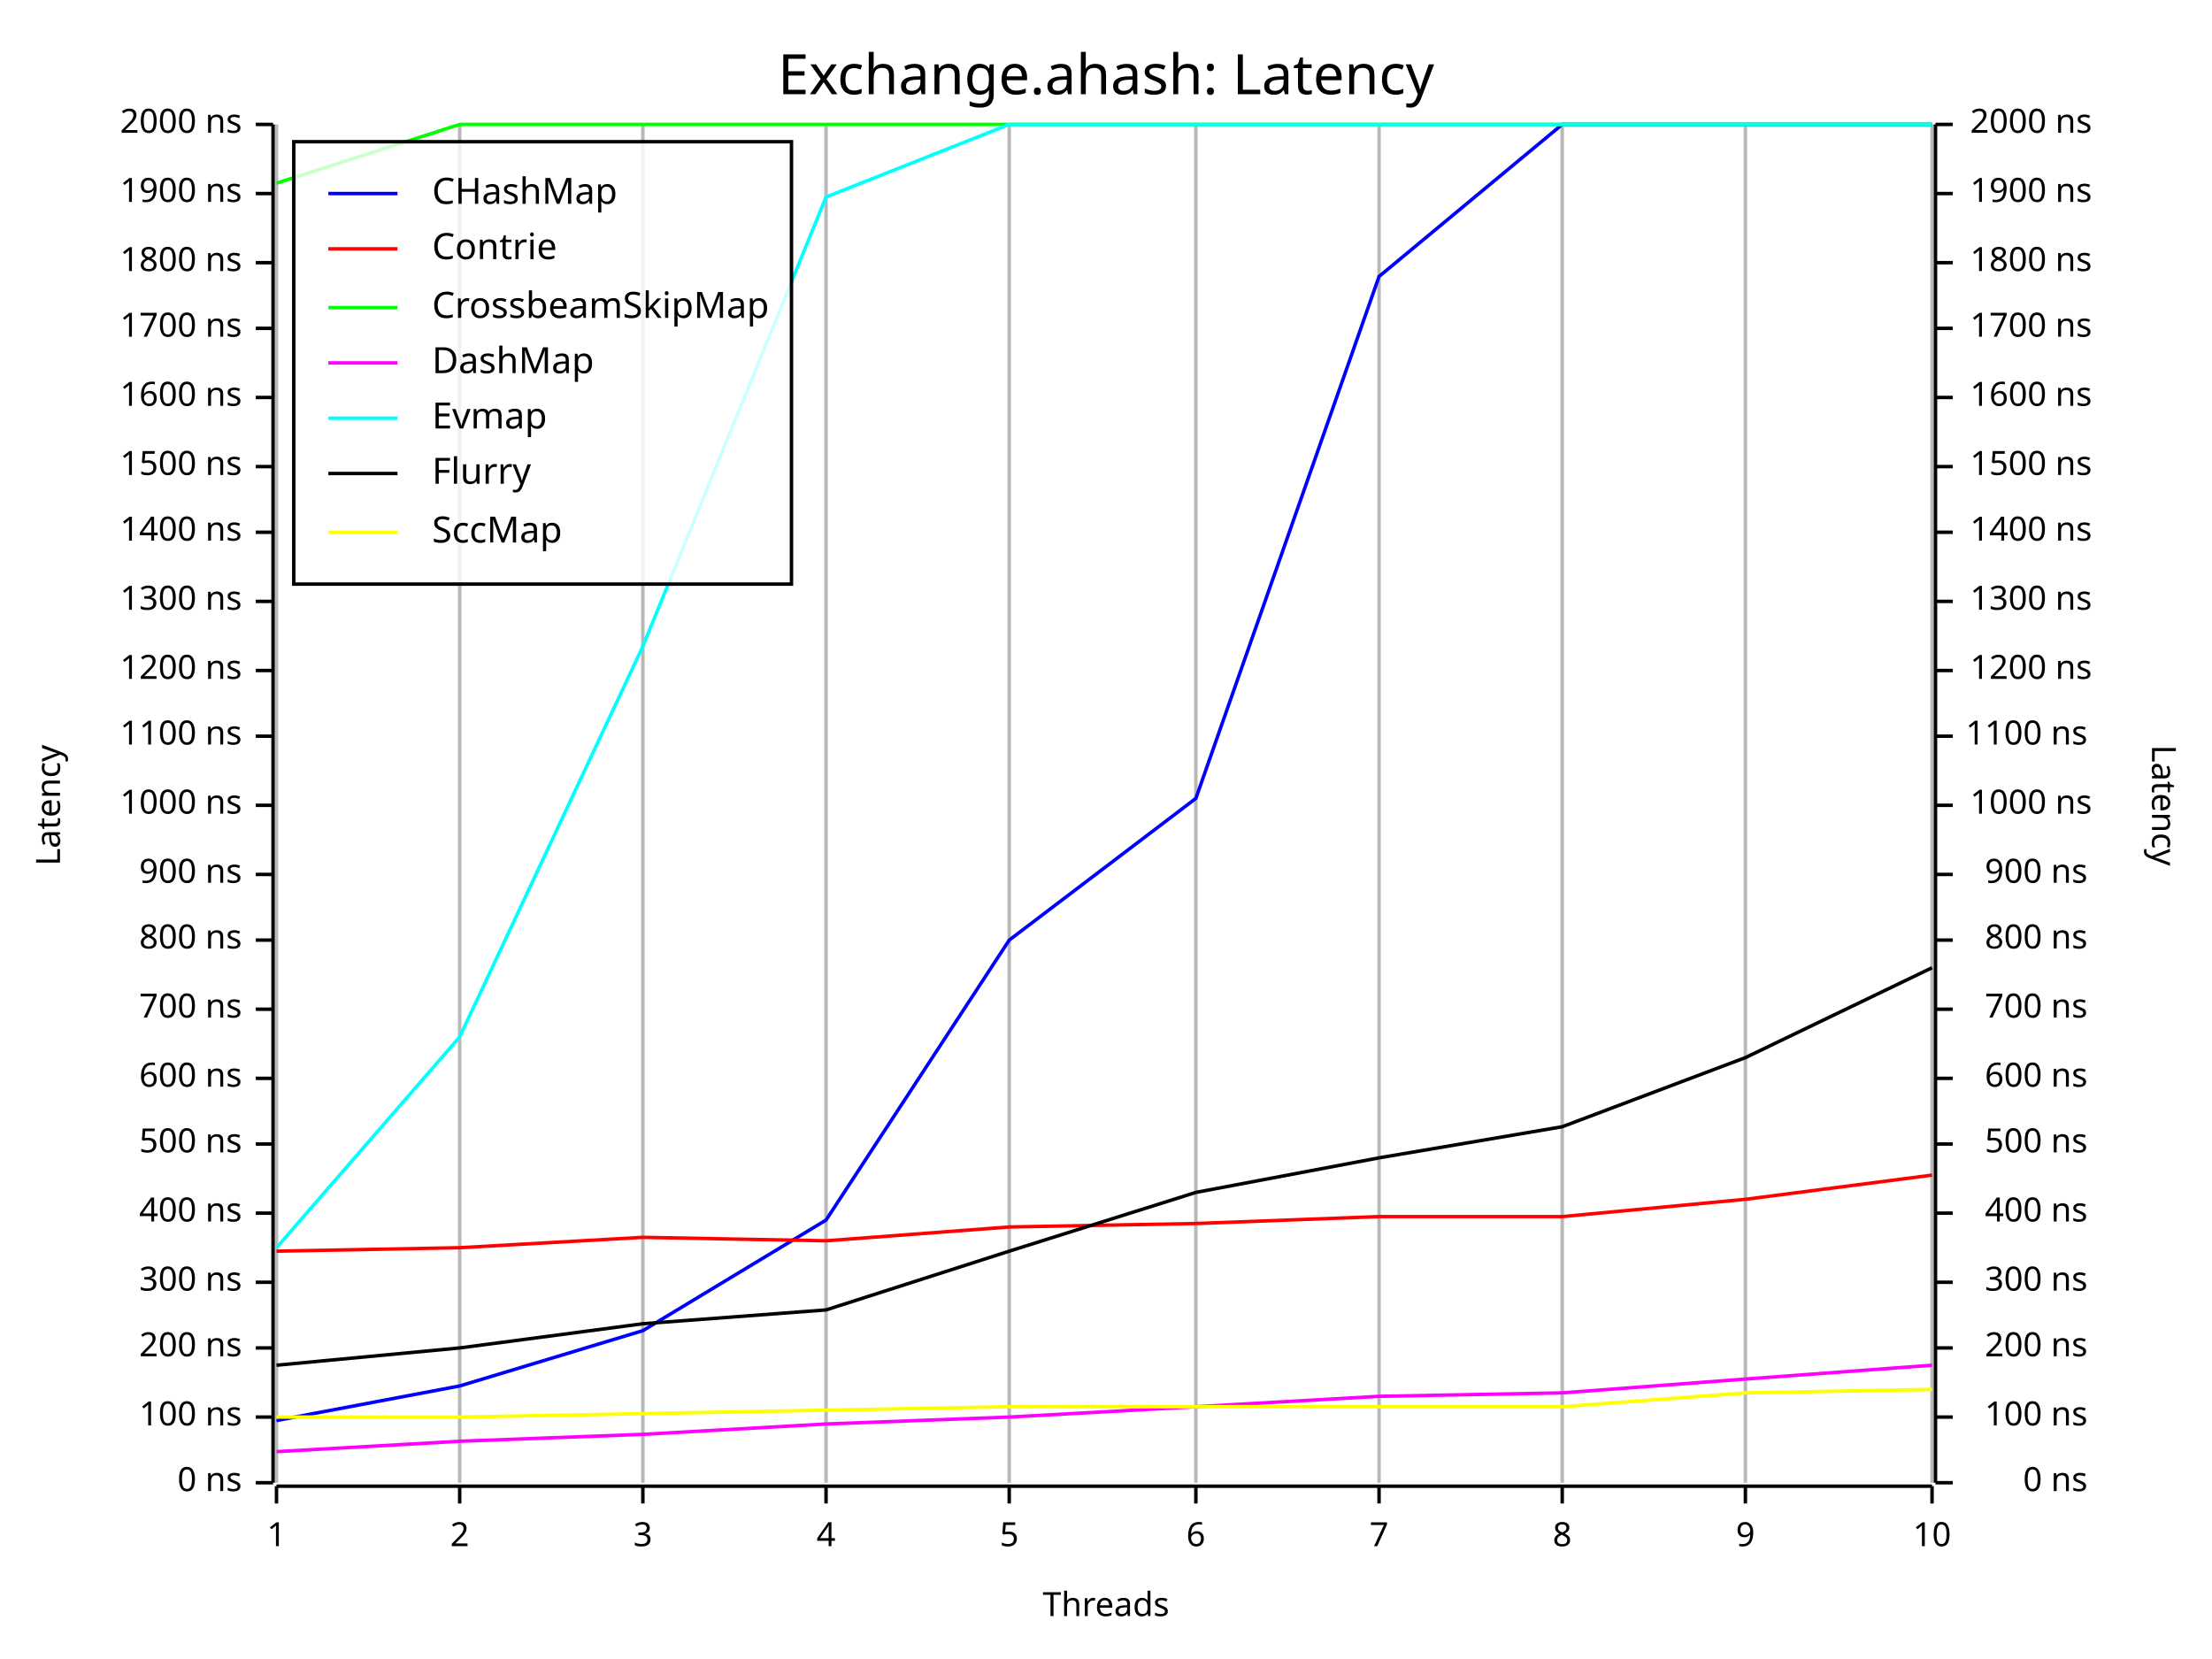
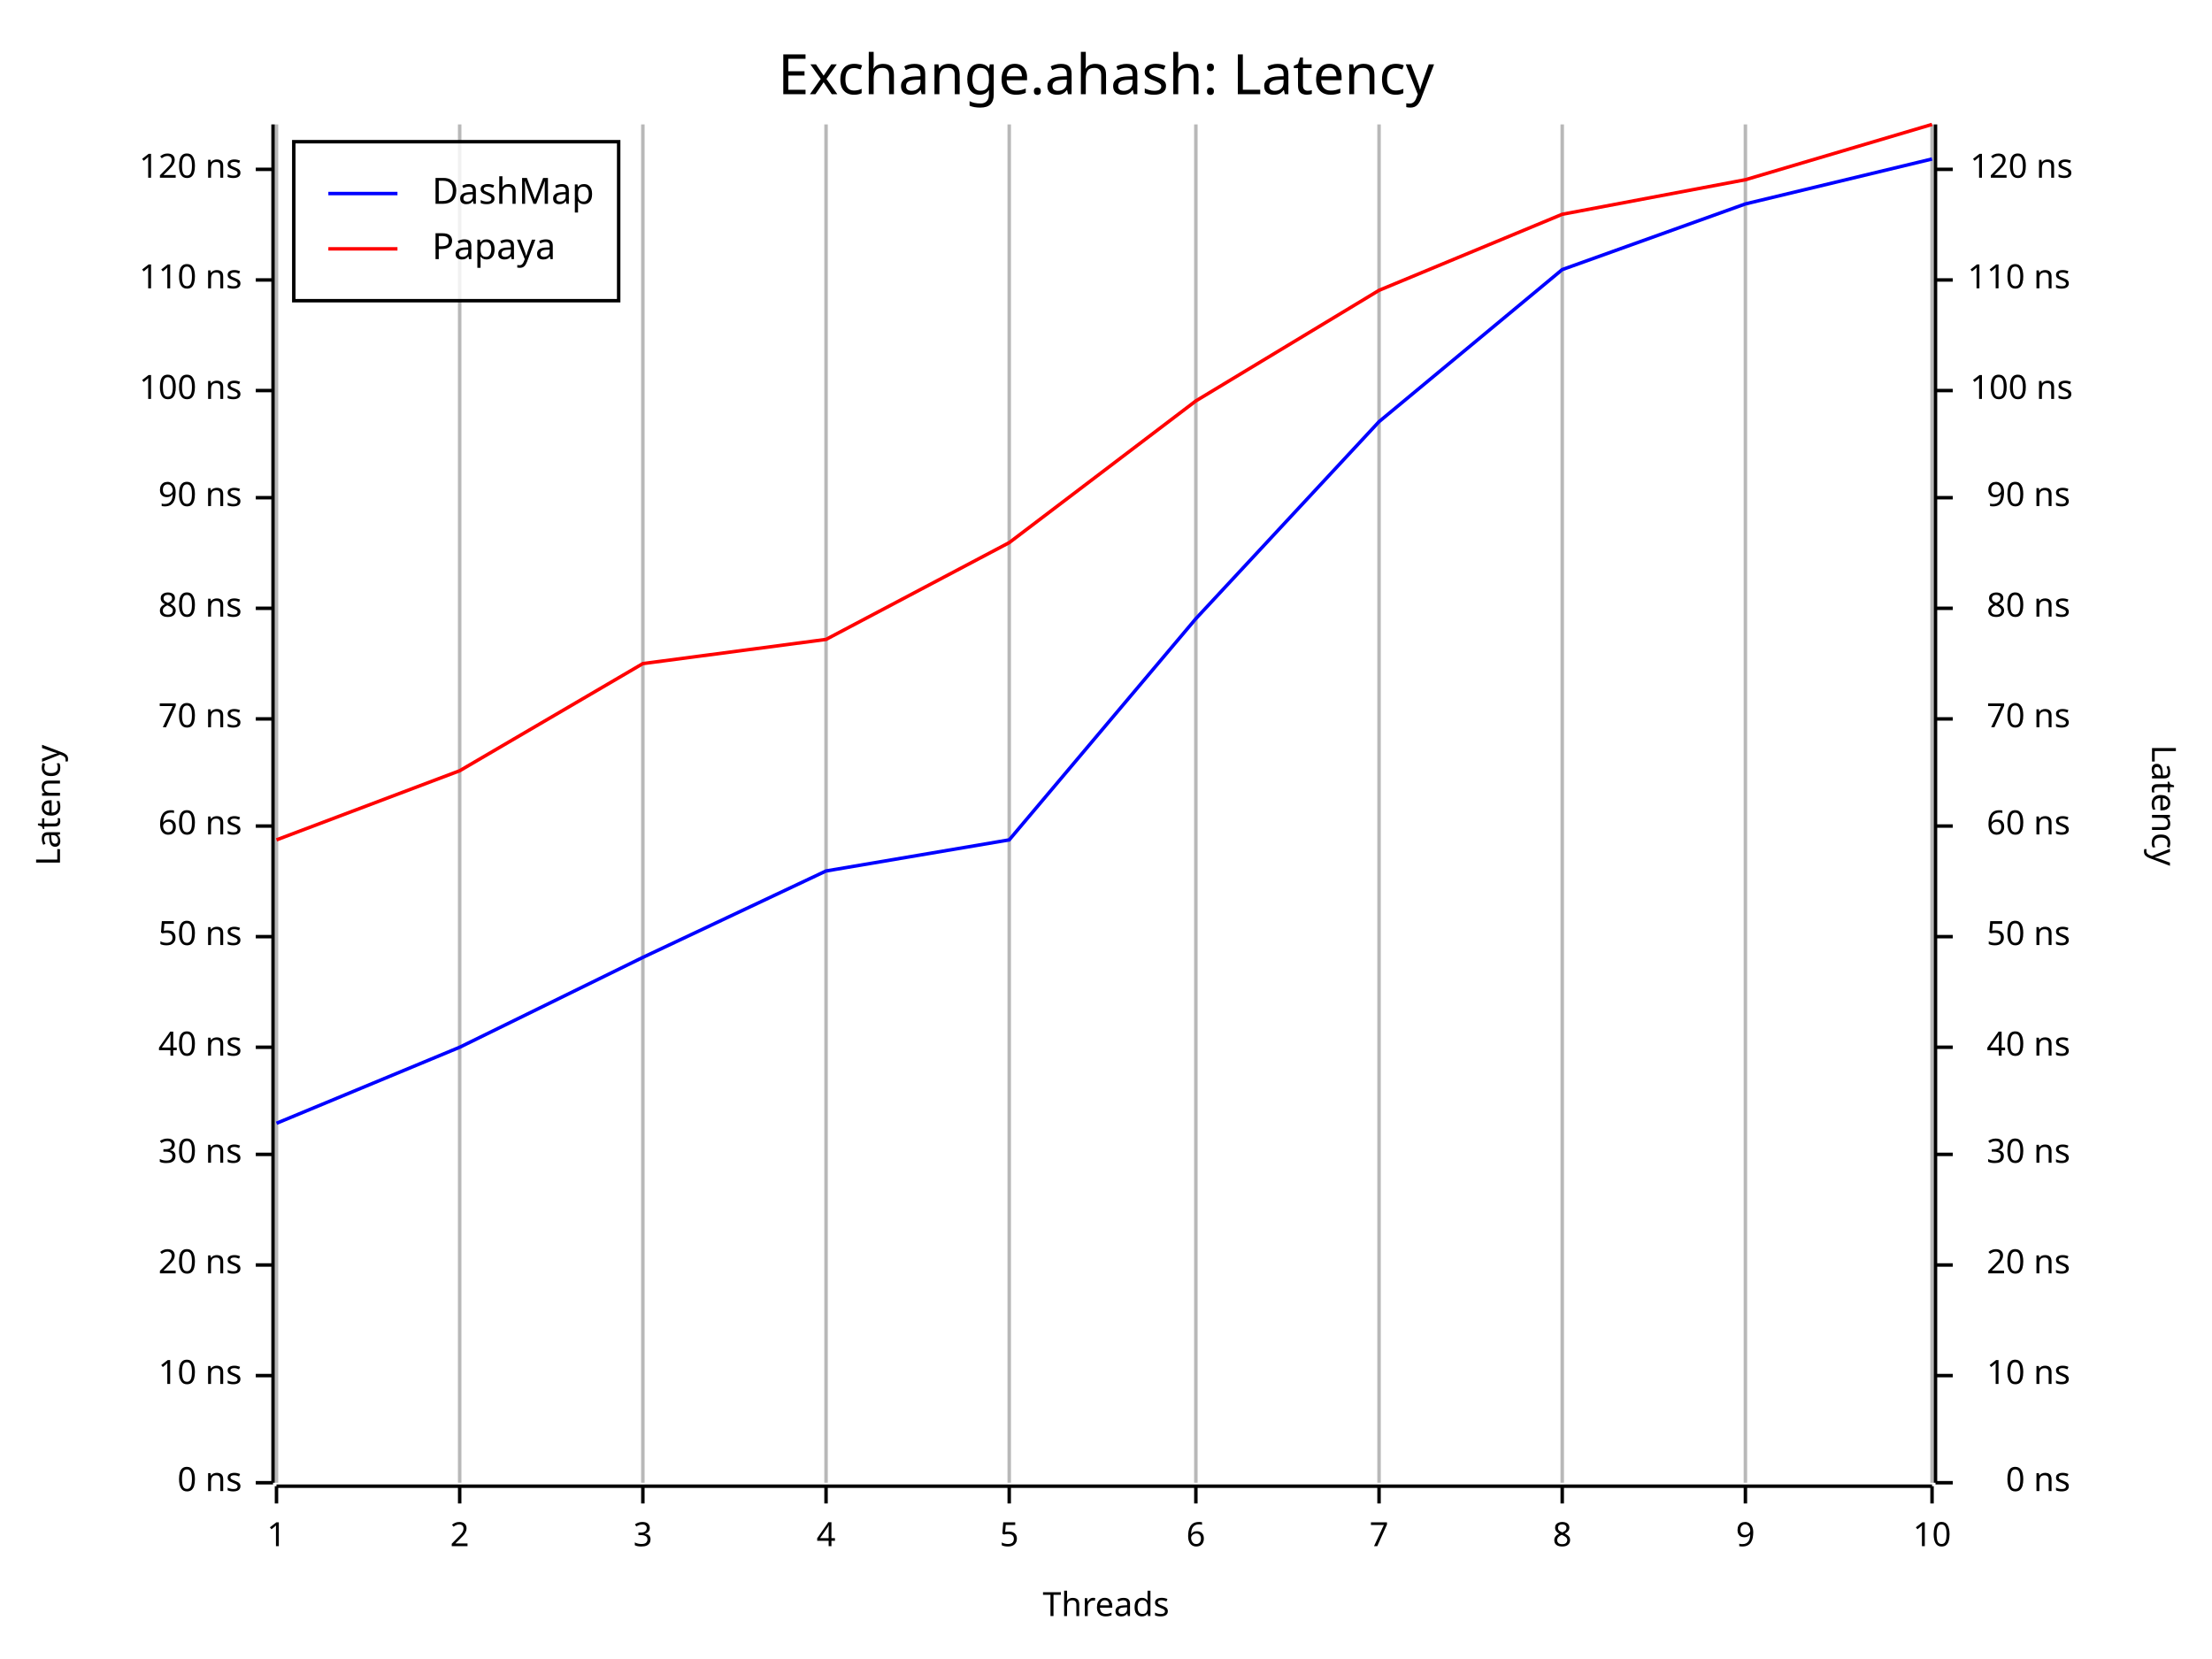
<svg xmlns="http://www.w3.org/2000/svg" width="640" height="480" viewBox="0 0 640 480">
  <rect x="0" y="0" width="640" height="480" opacity="1" fill="#FFFFFF" stroke="none" />
  <text x="320" y="15" dy="0.76em" text-anchor="middle" font-family="Fira Code" font-size="16.129" opacity="1" fill="#000000">
Exchange.ahash: Latency
</text>
  <line opacity="0.1" stroke="#000000" stroke-width="1" x1="80" y1="429" x2="80" y2="36" />
  <line opacity="0.1" stroke="#000000" stroke-width="1" x1="133" y1="429" x2="133" y2="36" />
  <line opacity="0.1" stroke="#000000" stroke-width="1" x1="186" y1="429" x2="186" y2="36" />
  <line opacity="0.1" stroke="#000000" stroke-width="1" x1="239" y1="429" x2="239" y2="36" />
  <line opacity="0.1" stroke="#000000" stroke-width="1" x1="292" y1="429" x2="292" y2="36" />
  <line opacity="0.1" stroke="#000000" stroke-width="1" x1="346" y1="429" x2="346" y2="36" />
  <line opacity="0.1" stroke="#000000" stroke-width="1" x1="399" y1="429" x2="399" y2="36" />
  <line opacity="0.1" stroke="#000000" stroke-width="1" x1="452" y1="429" x2="452" y2="36" />
  <line opacity="0.1" stroke="#000000" stroke-width="1" x1="505" y1="429" x2="505" y2="36" />
  <line opacity="0.1" stroke="#000000" stroke-width="1" x1="559" y1="429" x2="559" y2="36" />
  <text x="10" y="233" dy="0.76em" text-anchor="middle" font-family="sans-serif" font-size="9.677" opacity="1" fill="#000000" transform="rotate(270, 10, 233)">
Latency
</text>
  <text x="320" y="470" dy="-0.5ex" text-anchor="middle" font-family="sans-serif" font-size="9.677" opacity="1" fill="#000000">
Threads
</text>
  <text x="630" y="233" dy="0.76em" text-anchor="middle" font-family="sans-serif" font-size="9.677" opacity="1" fill="#000000" transform="rotate(90, 630, 233)">
Latency
</text>
  <line opacity="0.2" stroke="#000000" stroke-width="1" x1="80" y1="429" x2="80" y2="36" />
  <line opacity="0.2" stroke="#000000" stroke-width="1" x1="133" y1="429" x2="133" y2="36" />
  <line opacity="0.2" stroke="#000000" stroke-width="1" x1="186" y1="429" x2="186" y2="36" />
  <line opacity="0.2" stroke="#000000" stroke-width="1" x1="239" y1="429" x2="239" y2="36" />
  <line opacity="0.2" stroke="#000000" stroke-width="1" x1="292" y1="429" x2="292" y2="36" />
  <line opacity="0.2" stroke="#000000" stroke-width="1" x1="346" y1="429" x2="346" y2="36" />
  <line opacity="0.2" stroke="#000000" stroke-width="1" x1="399" y1="429" x2="399" y2="36" />
  <line opacity="0.2" stroke="#000000" stroke-width="1" x1="452" y1="429" x2="452" y2="36" />
  <line opacity="0.2" stroke="#000000" stroke-width="1" x1="505" y1="429" x2="505" y2="36" />
  <line opacity="0.2" stroke="#000000" stroke-width="1" x1="559" y1="429" x2="559" y2="36" />
  <polyline fill="none" opacity="1" stroke="#000000" stroke-width="1" points="79,36 79,429 " />
  <text x="70" y="429" dy="0.5ex" text-anchor="end" font-family="sans-serif" font-size="9.677" opacity="1" fill="#000000">
0 ns
</text>
  <polyline fill="none" opacity="1" stroke="#000000" stroke-width="1" points="74,429 79,429 " />
-   <text x="70" y="410" dy="0.5ex" text-anchor="end" font-family="sans-serif" font-size="9.677" opacity="1" fill="#000000">
+   <text x="70" y="398" dy="0.5ex" text-anchor="end" font-family="sans-serif" font-size="9.677" opacity="1" fill="#000000">
+ 10 ns
+ </text>
+   <polyline fill="none" opacity="1" stroke="#000000" stroke-width="1" points="74,398 79,398 " />
+   <text x="70" y="366" dy="0.5ex" text-anchor="end" font-family="sans-serif" font-size="9.677" opacity="1" fill="#000000">
+ 20 ns
+ </text>
+   <polyline fill="none" opacity="1" stroke="#000000" stroke-width="1" points="74,366 79,366 " />
+   <text x="70" y="334" dy="0.5ex" text-anchor="end" font-family="sans-serif" font-size="9.677" opacity="1" fill="#000000">
+ 30 ns
+ </text>
+   <polyline fill="none" opacity="1" stroke="#000000" stroke-width="1" points="74,334 79,334 " />
+   <text x="70" y="303" dy="0.5ex" text-anchor="end" font-family="sans-serif" font-size="9.677" opacity="1" fill="#000000">
+ 40 ns
+ </text>
+   <polyline fill="none" opacity="1" stroke="#000000" stroke-width="1" points="74,303 79,303 " />
+   <text x="70" y="271" dy="0.5ex" text-anchor="end" font-family="sans-serif" font-size="9.677" opacity="1" fill="#000000">
+ 50 ns
+ </text>
+   <polyline fill="none" opacity="1" stroke="#000000" stroke-width="1" points="74,271 79,271 " />
+   <text x="70" y="239" dy="0.5ex" text-anchor="end" font-family="sans-serif" font-size="9.677" opacity="1" fill="#000000">
+ 60 ns
+ </text>
+   <polyline fill="none" opacity="1" stroke="#000000" stroke-width="1" points="74,239 79,239 " />
+   <text x="70" y="208" dy="0.5ex" text-anchor="end" font-family="sans-serif" font-size="9.677" opacity="1" fill="#000000">
+ 70 ns
+ </text>
+   <polyline fill="none" opacity="1" stroke="#000000" stroke-width="1" points="74,208 79,208 " />
+   <text x="70" y="176" dy="0.5ex" text-anchor="end" font-family="sans-serif" font-size="9.677" opacity="1" fill="#000000">
+ 80 ns
+ </text>
+   <polyline fill="none" opacity="1" stroke="#000000" stroke-width="1" points="74,176 79,176 " />
+   <text x="70" y="144" dy="0.5ex" text-anchor="end" font-family="sans-serif" font-size="9.677" opacity="1" fill="#000000">
+ 90 ns
+ </text>
+   <polyline fill="none" opacity="1" stroke="#000000" stroke-width="1" points="74,144 79,144 " />
+   <text x="70" y="113" dy="0.5ex" text-anchor="end" font-family="sans-serif" font-size="9.677" opacity="1" fill="#000000">
100 ns
</text>
-   <polyline fill="none" opacity="1" stroke="#000000" stroke-width="1" points="74,410 79,410 " />
-   <text x="70" y="390" dy="0.5ex" text-anchor="end" font-family="sans-serif" font-size="9.677" opacity="1" fill="#000000">
- 200 ns
+   <polyline fill="none" opacity="1" stroke="#000000" stroke-width="1" points="74,113 79,113 " />
+   <text x="70" y="81" dy="0.5ex" text-anchor="end" font-family="sans-serif" font-size="9.677" opacity="1" fill="#000000">
+ 110 ns
</text>
-   <polyline fill="none" opacity="1" stroke="#000000" stroke-width="1" points="74,390 79,390 " />
-   <text x="70" y="371" dy="0.5ex" text-anchor="end" font-family="sans-serif" font-size="9.677" opacity="1" fill="#000000">
- 300 ns
+   <polyline fill="none" opacity="1" stroke="#000000" stroke-width="1" points="74,81 79,81 " />
+   <text x="70" y="49" dy="0.5ex" text-anchor="end" font-family="sans-serif" font-size="9.677" opacity="1" fill="#000000">
+ 120 ns
</text>
-   <polyline fill="none" opacity="1" stroke="#000000" stroke-width="1" points="74,371 79,371 " />
-   <text x="70" y="351" dy="0.5ex" text-anchor="end" font-family="sans-serif" font-size="9.677" opacity="1" fill="#000000">
- 400 ns
- </text>
-   <polyline fill="none" opacity="1" stroke="#000000" stroke-width="1" points="74,351 79,351 " />
-   <text x="70" y="331" dy="0.5ex" text-anchor="end" font-family="sans-serif" font-size="9.677" opacity="1" fill="#000000">
- 500 ns
- </text>
-   <polyline fill="none" opacity="1" stroke="#000000" stroke-width="1" points="74,331 79,331 " />
-   <text x="70" y="312" dy="0.5ex" text-anchor="end" font-family="sans-serif" font-size="9.677" opacity="1" fill="#000000">
- 600 ns
- </text>
-   <polyline fill="none" opacity="1" stroke="#000000" stroke-width="1" points="74,312 79,312 " />
-   <text x="70" y="292" dy="0.5ex" text-anchor="end" font-family="sans-serif" font-size="9.677" opacity="1" fill="#000000">
- 700 ns
- </text>
-   <polyline fill="none" opacity="1" stroke="#000000" stroke-width="1" points="74,292 79,292 " />
-   <text x="70" y="272" dy="0.5ex" text-anchor="end" font-family="sans-serif" font-size="9.677" opacity="1" fill="#000000">
- 800 ns
- </text>
-   <polyline fill="none" opacity="1" stroke="#000000" stroke-width="1" points="74,272 79,272 " />
-   <text x="70" y="253" dy="0.5ex" text-anchor="end" font-family="sans-serif" font-size="9.677" opacity="1" fill="#000000">
- 900 ns
- </text>
-   <polyline fill="none" opacity="1" stroke="#000000" stroke-width="1" points="74,253 79,253 " />
-   <text x="70" y="233" dy="0.5ex" text-anchor="end" font-family="sans-serif" font-size="9.677" opacity="1" fill="#000000">
- 1000 ns
- </text>
-   <polyline fill="none" opacity="1" stroke="#000000" stroke-width="1" points="74,233 79,233 " />
-   <text x="70" y="213" dy="0.5ex" text-anchor="end" font-family="sans-serif" font-size="9.677" opacity="1" fill="#000000">
- 1100 ns
- </text>
-   <polyline fill="none" opacity="1" stroke="#000000" stroke-width="1" points="74,213 79,213 " />
-   <text x="70" y="194" dy="0.5ex" text-anchor="end" font-family="sans-serif" font-size="9.677" opacity="1" fill="#000000">
- 1200 ns
- </text>
-   <polyline fill="none" opacity="1" stroke="#000000" stroke-width="1" points="74,194 79,194 " />
-   <text x="70" y="174" dy="0.5ex" text-anchor="end" font-family="sans-serif" font-size="9.677" opacity="1" fill="#000000">
- 1300 ns
- </text>
-   <polyline fill="none" opacity="1" stroke="#000000" stroke-width="1" points="74,174 79,174 " />
-   <text x="70" y="154" dy="0.5ex" text-anchor="end" font-family="sans-serif" font-size="9.677" opacity="1" fill="#000000">
- 1400 ns
- </text>
-   <polyline fill="none" opacity="1" stroke="#000000" stroke-width="1" points="74,154 79,154 " />
-   <text x="70" y="135" dy="0.5ex" text-anchor="end" font-family="sans-serif" font-size="9.677" opacity="1" fill="#000000">
- 1500 ns
- </text>
-   <polyline fill="none" opacity="1" stroke="#000000" stroke-width="1" points="74,135 79,135 " />
-   <text x="70" y="115" dy="0.5ex" text-anchor="end" font-family="sans-serif" font-size="9.677" opacity="1" fill="#000000">
- 1600 ns
- </text>
-   <polyline fill="none" opacity="1" stroke="#000000" stroke-width="1" points="74,115 79,115 " />
-   <text x="70" y="95" dy="0.5ex" text-anchor="end" font-family="sans-serif" font-size="9.677" opacity="1" fill="#000000">
- 1700 ns
- </text>
-   <polyline fill="none" opacity="1" stroke="#000000" stroke-width="1" points="74,95 79,95 " />
-   <text x="70" y="76" dy="0.5ex" text-anchor="end" font-family="sans-serif" font-size="9.677" opacity="1" fill="#000000">
- 1800 ns
- </text>
-   <polyline fill="none" opacity="1" stroke="#000000" stroke-width="1" points="74,76 79,76 " />
-   <text x="70" y="56" dy="0.5ex" text-anchor="end" font-family="sans-serif" font-size="9.677" opacity="1" fill="#000000">
- 1900 ns
- </text>
-   <polyline fill="none" opacity="1" stroke="#000000" stroke-width="1" points="74,56 79,56 " />
-   <text x="70" y="36" dy="0.5ex" text-anchor="end" font-family="sans-serif" font-size="9.677" opacity="1" fill="#000000">
- 2000 ns
- </text>
-   <polyline fill="none" opacity="1" stroke="#000000" stroke-width="1" points="74,36 79,36 " />
+   <polyline fill="none" opacity="1" stroke="#000000" stroke-width="1" points="74,49 79,49 " />
  <polyline fill="none" opacity="1" stroke="#000000" stroke-width="1" points="80,430 559,430 " />
  <text x="80" y="440" dy="0.76em" text-anchor="middle" font-family="sans-serif" font-size="9.677" opacity="1" fill="#000000">
1
</text>
  <polyline fill="none" opacity="1" stroke="#000000" stroke-width="1" points="80,430 80,435 " />
  <text x="133" y="440" dy="0.76em" text-anchor="middle" font-family="sans-serif" font-size="9.677" opacity="1" fill="#000000">
2
</text>
  <polyline fill="none" opacity="1" stroke="#000000" stroke-width="1" points="133,430 133,435 " />
  <text x="186" y="440" dy="0.76em" text-anchor="middle" font-family="sans-serif" font-size="9.677" opacity="1" fill="#000000">
3
</text>
  <polyline fill="none" opacity="1" stroke="#000000" stroke-width="1" points="186,430 186,435 " />
  <text x="239" y="440" dy="0.76em" text-anchor="middle" font-family="sans-serif" font-size="9.677" opacity="1" fill="#000000">
4
</text>
  <polyline fill="none" opacity="1" stroke="#000000" stroke-width="1" points="239,430 239,435 " />
  <text x="292" y="440" dy="0.76em" text-anchor="middle" font-family="sans-serif" font-size="9.677" opacity="1" fill="#000000">
5
</text>
  <polyline fill="none" opacity="1" stroke="#000000" stroke-width="1" points="292,430 292,435 " />
  <text x="346" y="440" dy="0.76em" text-anchor="middle" font-family="sans-serif" font-size="9.677" opacity="1" fill="#000000">
6
</text>
  <polyline fill="none" opacity="1" stroke="#000000" stroke-width="1" points="346,430 346,435 " />
  <text x="399" y="440" dy="0.76em" text-anchor="middle" font-family="sans-serif" font-size="9.677" opacity="1" fill="#000000">
7
</text>
  <polyline fill="none" opacity="1" stroke="#000000" stroke-width="1" points="399,430 399,435 " />
  <text x="452" y="440" dy="0.76em" text-anchor="middle" font-family="sans-serif" font-size="9.677" opacity="1" fill="#000000">
8
</text>
  <polyline fill="none" opacity="1" stroke="#000000" stroke-width="1" points="452,430 452,435 " />
  <text x="505" y="440" dy="0.76em" text-anchor="middle" font-family="sans-serif" font-size="9.677" opacity="1" fill="#000000">
9
</text>
  <polyline fill="none" opacity="1" stroke="#000000" stroke-width="1" points="505,430 505,435 " />
  <text x="559" y="440" dy="0.76em" text-anchor="middle" font-family="sans-serif" font-size="9.677" opacity="1" fill="#000000">
10
</text>
  <polyline fill="none" opacity="1" stroke="#000000" stroke-width="1" points="559,430 559,435 " />
  <polyline fill="none" opacity="1" stroke="#000000" stroke-width="1" points="560,36 560,429 " />
-   <text x="604" y="429" dy="0.5ex" text-anchor="end" font-family="sans-serif" font-size="9.677" opacity="1" fill="#000000">
+   <text x="599" y="429" dy="0.5ex" text-anchor="end" font-family="sans-serif" font-size="9.677" opacity="1" fill="#000000">
0 ns
</text>
  <polyline fill="none" opacity="1" stroke="#000000" stroke-width="1" points="560,429 565,429 " />
-   <text x="604" y="410" dy="0.5ex" text-anchor="end" font-family="sans-serif" font-size="9.677" opacity="1" fill="#000000">
+   <text x="599" y="398" dy="0.5ex" text-anchor="end" font-family="sans-serif" font-size="9.677" opacity="1" fill="#000000">
+ 10 ns
+ </text>
+   <polyline fill="none" opacity="1" stroke="#000000" stroke-width="1" points="560,398 565,398 " />
+   <text x="599" y="366" dy="0.5ex" text-anchor="end" font-family="sans-serif" font-size="9.677" opacity="1" fill="#000000">
+ 20 ns
+ </text>
+   <polyline fill="none" opacity="1" stroke="#000000" stroke-width="1" points="560,366 565,366 " />
+   <text x="599" y="334" dy="0.5ex" text-anchor="end" font-family="sans-serif" font-size="9.677" opacity="1" fill="#000000">
+ 30 ns
+ </text>
+   <polyline fill="none" opacity="1" stroke="#000000" stroke-width="1" points="560,334 565,334 " />
+   <text x="599" y="303" dy="0.5ex" text-anchor="end" font-family="sans-serif" font-size="9.677" opacity="1" fill="#000000">
+ 40 ns
+ </text>
+   <polyline fill="none" opacity="1" stroke="#000000" stroke-width="1" points="560,303 565,303 " />
+   <text x="599" y="271" dy="0.5ex" text-anchor="end" font-family="sans-serif" font-size="9.677" opacity="1" fill="#000000">
+ 50 ns
+ </text>
+   <polyline fill="none" opacity="1" stroke="#000000" stroke-width="1" points="560,271 565,271 " />
+   <text x="599" y="239" dy="0.5ex" text-anchor="end" font-family="sans-serif" font-size="9.677" opacity="1" fill="#000000">
+ 60 ns
+ </text>
+   <polyline fill="none" opacity="1" stroke="#000000" stroke-width="1" points="560,239 565,239 " />
+   <text x="599" y="208" dy="0.5ex" text-anchor="end" font-family="sans-serif" font-size="9.677" opacity="1" fill="#000000">
+ 70 ns
+ </text>
+   <polyline fill="none" opacity="1" stroke="#000000" stroke-width="1" points="560,208 565,208 " />
+   <text x="599" y="176" dy="0.5ex" text-anchor="end" font-family="sans-serif" font-size="9.677" opacity="1" fill="#000000">
+ 80 ns
+ </text>
+   <polyline fill="none" opacity="1" stroke="#000000" stroke-width="1" points="560,176 565,176 " />
+   <text x="599" y="144" dy="0.5ex" text-anchor="end" font-family="sans-serif" font-size="9.677" opacity="1" fill="#000000">
+ 90 ns
+ </text>
+   <polyline fill="none" opacity="1" stroke="#000000" stroke-width="1" points="560,144 565,144 " />
+   <text x="570" y="113" dy="0.5ex" text-anchor="start" font-family="sans-serif" font-size="9.677" opacity="1" fill="#000000">
100 ns
</text>
-   <polyline fill="none" opacity="1" stroke="#000000" stroke-width="1" points="560,410 565,410 " />
-   <text x="604" y="390" dy="0.5ex" text-anchor="end" font-family="sans-serif" font-size="9.677" opacity="1" fill="#000000">
- 200 ns
+   <polyline fill="none" opacity="1" stroke="#000000" stroke-width="1" points="560,113 565,113 " />
+   <text x="599" y="81" dy="0.5ex" text-anchor="end" font-family="sans-serif" font-size="9.677" opacity="1" fill="#000000">
+ 110 ns
</text>
-   <polyline fill="none" opacity="1" stroke="#000000" stroke-width="1" points="560,390 565,390 " />
-   <text x="604" y="371" dy="0.5ex" text-anchor="end" font-family="sans-serif" font-size="9.677" opacity="1" fill="#000000">
- 300 ns
+   <polyline fill="none" opacity="1" stroke="#000000" stroke-width="1" points="560,81 565,81 " />
+   <text x="570" y="49" dy="0.5ex" text-anchor="start" font-family="sans-serif" font-size="9.677" opacity="1" fill="#000000">
+ 120 ns
</text>
-   <polyline fill="none" opacity="1" stroke="#000000" stroke-width="1" points="560,371 565,371 " />
-   <text x="604" y="351" dy="0.5ex" text-anchor="end" font-family="sans-serif" font-size="9.677" opacity="1" fill="#000000">
- 400 ns
- </text>
-   <polyline fill="none" opacity="1" stroke="#000000" stroke-width="1" points="560,351 565,351 " />
-   <text x="604" y="331" dy="0.5ex" text-anchor="end" font-family="sans-serif" font-size="9.677" opacity="1" fill="#000000">
- 500 ns
- </text>
-   <polyline fill="none" opacity="1" stroke="#000000" stroke-width="1" points="560,331 565,331 " />
-   <text x="604" y="312" dy="0.5ex" text-anchor="end" font-family="sans-serif" font-size="9.677" opacity="1" fill="#000000">
- 600 ns
- </text>
-   <polyline fill="none" opacity="1" stroke="#000000" stroke-width="1" points="560,312 565,312 " />
-   <text x="604" y="292" dy="0.5ex" text-anchor="end" font-family="sans-serif" font-size="9.677" opacity="1" fill="#000000">
- 700 ns
- </text>
-   <polyline fill="none" opacity="1" stroke="#000000" stroke-width="1" points="560,292 565,292 " />
-   <text x="604" y="272" dy="0.5ex" text-anchor="end" font-family="sans-serif" font-size="9.677" opacity="1" fill="#000000">
- 800 ns
- </text>
-   <polyline fill="none" opacity="1" stroke="#000000" stroke-width="1" points="560,272 565,272 " />
-   <text x="604" y="253" dy="0.5ex" text-anchor="end" font-family="sans-serif" font-size="9.677" opacity="1" fill="#000000">
- 900 ns
- </text>
-   <polyline fill="none" opacity="1" stroke="#000000" stroke-width="1" points="560,253 565,253 " />
-   <text x="570" y="233" dy="0.5ex" text-anchor="start" font-family="sans-serif" font-size="9.677" opacity="1" fill="#000000">
- 1000 ns
- </text>
-   <polyline fill="none" opacity="1" stroke="#000000" stroke-width="1" points="560,233 565,233 " />
-   <text x="604" y="213" dy="0.5ex" text-anchor="end" font-family="sans-serif" font-size="9.677" opacity="1" fill="#000000">
- 1100 ns
- </text>
-   <polyline fill="none" opacity="1" stroke="#000000" stroke-width="1" points="560,213 565,213 " />
-   <text x="570" y="194" dy="0.5ex" text-anchor="start" font-family="sans-serif" font-size="9.677" opacity="1" fill="#000000">
- 1200 ns
- </text>
-   <polyline fill="none" opacity="1" stroke="#000000" stroke-width="1" points="560,194 565,194 " />
-   <text x="570" y="174" dy="0.5ex" text-anchor="start" font-family="sans-serif" font-size="9.677" opacity="1" fill="#000000">
- 1300 ns
- </text>
-   <polyline fill="none" opacity="1" stroke="#000000" stroke-width="1" points="560,174 565,174 " />
-   <text x="570" y="154" dy="0.5ex" text-anchor="start" font-family="sans-serif" font-size="9.677" opacity="1" fill="#000000">
- 1400 ns
- </text>
-   <polyline fill="none" opacity="1" stroke="#000000" stroke-width="1" points="560,154 565,154 " />
-   <text x="570" y="135" dy="0.5ex" text-anchor="start" font-family="sans-serif" font-size="9.677" opacity="1" fill="#000000">
- 1500 ns
- </text>
-   <polyline fill="none" opacity="1" stroke="#000000" stroke-width="1" points="560,135 565,135 " />
-   <text x="570" y="115" dy="0.5ex" text-anchor="start" font-family="sans-serif" font-size="9.677" opacity="1" fill="#000000">
- 1600 ns
- </text>
-   <polyline fill="none" opacity="1" stroke="#000000" stroke-width="1" points="560,115 565,115 " />
-   <text x="570" y="95" dy="0.5ex" text-anchor="start" font-family="sans-serif" font-size="9.677" opacity="1" fill="#000000">
- 1700 ns
- </text>
-   <polyline fill="none" opacity="1" stroke="#000000" stroke-width="1" points="560,95 565,95 " />
-   <text x="570" y="76" dy="0.5ex" text-anchor="start" font-family="sans-serif" font-size="9.677" opacity="1" fill="#000000">
- 1800 ns
- </text>
-   <polyline fill="none" opacity="1" stroke="#000000" stroke-width="1" points="560,76 565,76 " />
-   <text x="570" y="56" dy="0.5ex" text-anchor="start" font-family="sans-serif" font-size="9.677" opacity="1" fill="#000000">
- 1900 ns
- </text>
-   <polyline fill="none" opacity="1" stroke="#000000" stroke-width="1" points="560,56 565,56 " />
-   <text x="570" y="36" dy="0.5ex" text-anchor="start" font-family="sans-serif" font-size="9.677" opacity="1" fill="#000000">
- 2000 ns
- </text>
-   <polyline fill="none" opacity="1" stroke="#000000" stroke-width="1" points="560,36 565,36 " />
-   <polyline fill="none" opacity="1" stroke="#0000FF" stroke-width="1" points="80,411 133,401 186,385 239,353 292,272 346,231 399,80 452,36 505,36 559,36 " />
-   <polyline fill="none" opacity="1" stroke="#FF0000" stroke-width="1" points="80,362 133,361 186,358 239,359 292,355 346,354 399,352 452,352 505,347 559,340 " />
-   <polyline fill="none" opacity="1" stroke="#00FF00" stroke-width="1" points="80,53 133,36 186,36 239,36 292,36 346,36 399,36 452,36 505,36 559,36 " />
-   <polyline fill="none" opacity="1" stroke="#FF00FF" stroke-width="1" points="80,420 133,417 186,415 239,412 292,410 346,407 399,404 452,403 505,399 559,395 " />
-   <polyline fill="none" opacity="1" stroke="#00FFFF" stroke-width="1" points="80,361 133,300 186,187 239,57 292,36 346,36 399,36 452,36 505,36 559,36 " />
-   <polyline fill="none" opacity="1" stroke="#000000" stroke-width="1" points="80,395 133,390 186,383 239,379 292,362 346,345 399,335 452,326 505,306 559,280 " />
-   <polyline fill="none" opacity="1" stroke="#FFFF00" stroke-width="1" points="80,410 133,410 186,409 239,408 292,407 346,407 399,407 452,407 505,403 559,402 " />
-   <rect x="85" y="41" width="144" height="128" opacity="0.8" fill="#FFFFFF" stroke="none" />
-   <rect x="85" y="41" width="144" height="128" opacity="1" fill="none" stroke="#000000" />
+   <polyline fill="none" opacity="1" stroke="#000000" stroke-width="1" points="560,49 565,49 " />
+   <polyline fill="none" opacity="1" stroke="#0000FF" stroke-width="1" points="80,325 133,303 186,277 239,252 292,243 346,179 399,122 452,78 505,59 559,46 " />
+   <polyline fill="none" opacity="1" stroke="#FF0000" stroke-width="1" points="80,243 133,223 186,192 239,185 292,157 346,116 399,84 452,62 505,52 559,36 " />
+   <rect x="85" y="41" width="94" height="46" opacity="0.8" fill="#FFFFFF" stroke="none" />
+   <rect x="85" y="41" width="94" height="46" opacity="1" fill="none" stroke="#000000" />
  <text x="125" y="51" dy="0.76em" text-anchor="start" font-family="Fira Code" font-size="10.484" opacity="1" fill="#000000">
- CHashMap
+ DashMap
</text>
  <text x="125" y="67" dy="0.76em" text-anchor="start" font-family="Fira Code" font-size="10.484" opacity="1" fill="#000000">
- Contrie
- </text>
-   <text x="125" y="84" dy="0.76em" text-anchor="start" font-family="Fira Code" font-size="10.484" opacity="1" fill="#000000">
- CrossbeamSkipMap
- </text>
-   <text x="125" y="100" dy="0.76em" text-anchor="start" font-family="Fira Code" font-size="10.484" opacity="1" fill="#000000">
- DashMap
- </text>
-   <text x="125" y="116" dy="0.76em" text-anchor="start" font-family="Fira Code" font-size="10.484" opacity="1" fill="#000000">
- Evmap
- </text>
-   <text x="125" y="132" dy="0.76em" text-anchor="start" font-family="Fira Code" font-size="10.484" opacity="1" fill="#000000">
- Flurry
- </text>
-   <text x="125" y="149" dy="0.76em" text-anchor="start" font-family="Fira Code" font-size="10.484" opacity="1" fill="#000000">
- SccMap
+ Papaya
</text>
  <polyline fill="none" opacity="1" stroke="#0000FF" stroke-width="1" points="95,56 115,56 " />
  <polyline fill="none" opacity="1" stroke="#FF0000" stroke-width="1" points="95,72 115,72 " />
-   <polyline fill="none" opacity="1" stroke="#00FF00" stroke-width="1" points="95,89 115,89 " />
-   <polyline fill="none" opacity="1" stroke="#FF00FF" stroke-width="1" points="95,105 115,105 " />
-   <polyline fill="none" opacity="1" stroke="#00FFFF" stroke-width="1" points="95,121 115,121 " />
-   <polyline fill="none" opacity="1" stroke="#000000" stroke-width="1" points="95,137 115,137 " />
-   <polyline fill="none" opacity="1" stroke="#FFFF00" stroke-width="1" points="95,154 115,154 " />
</svg>
